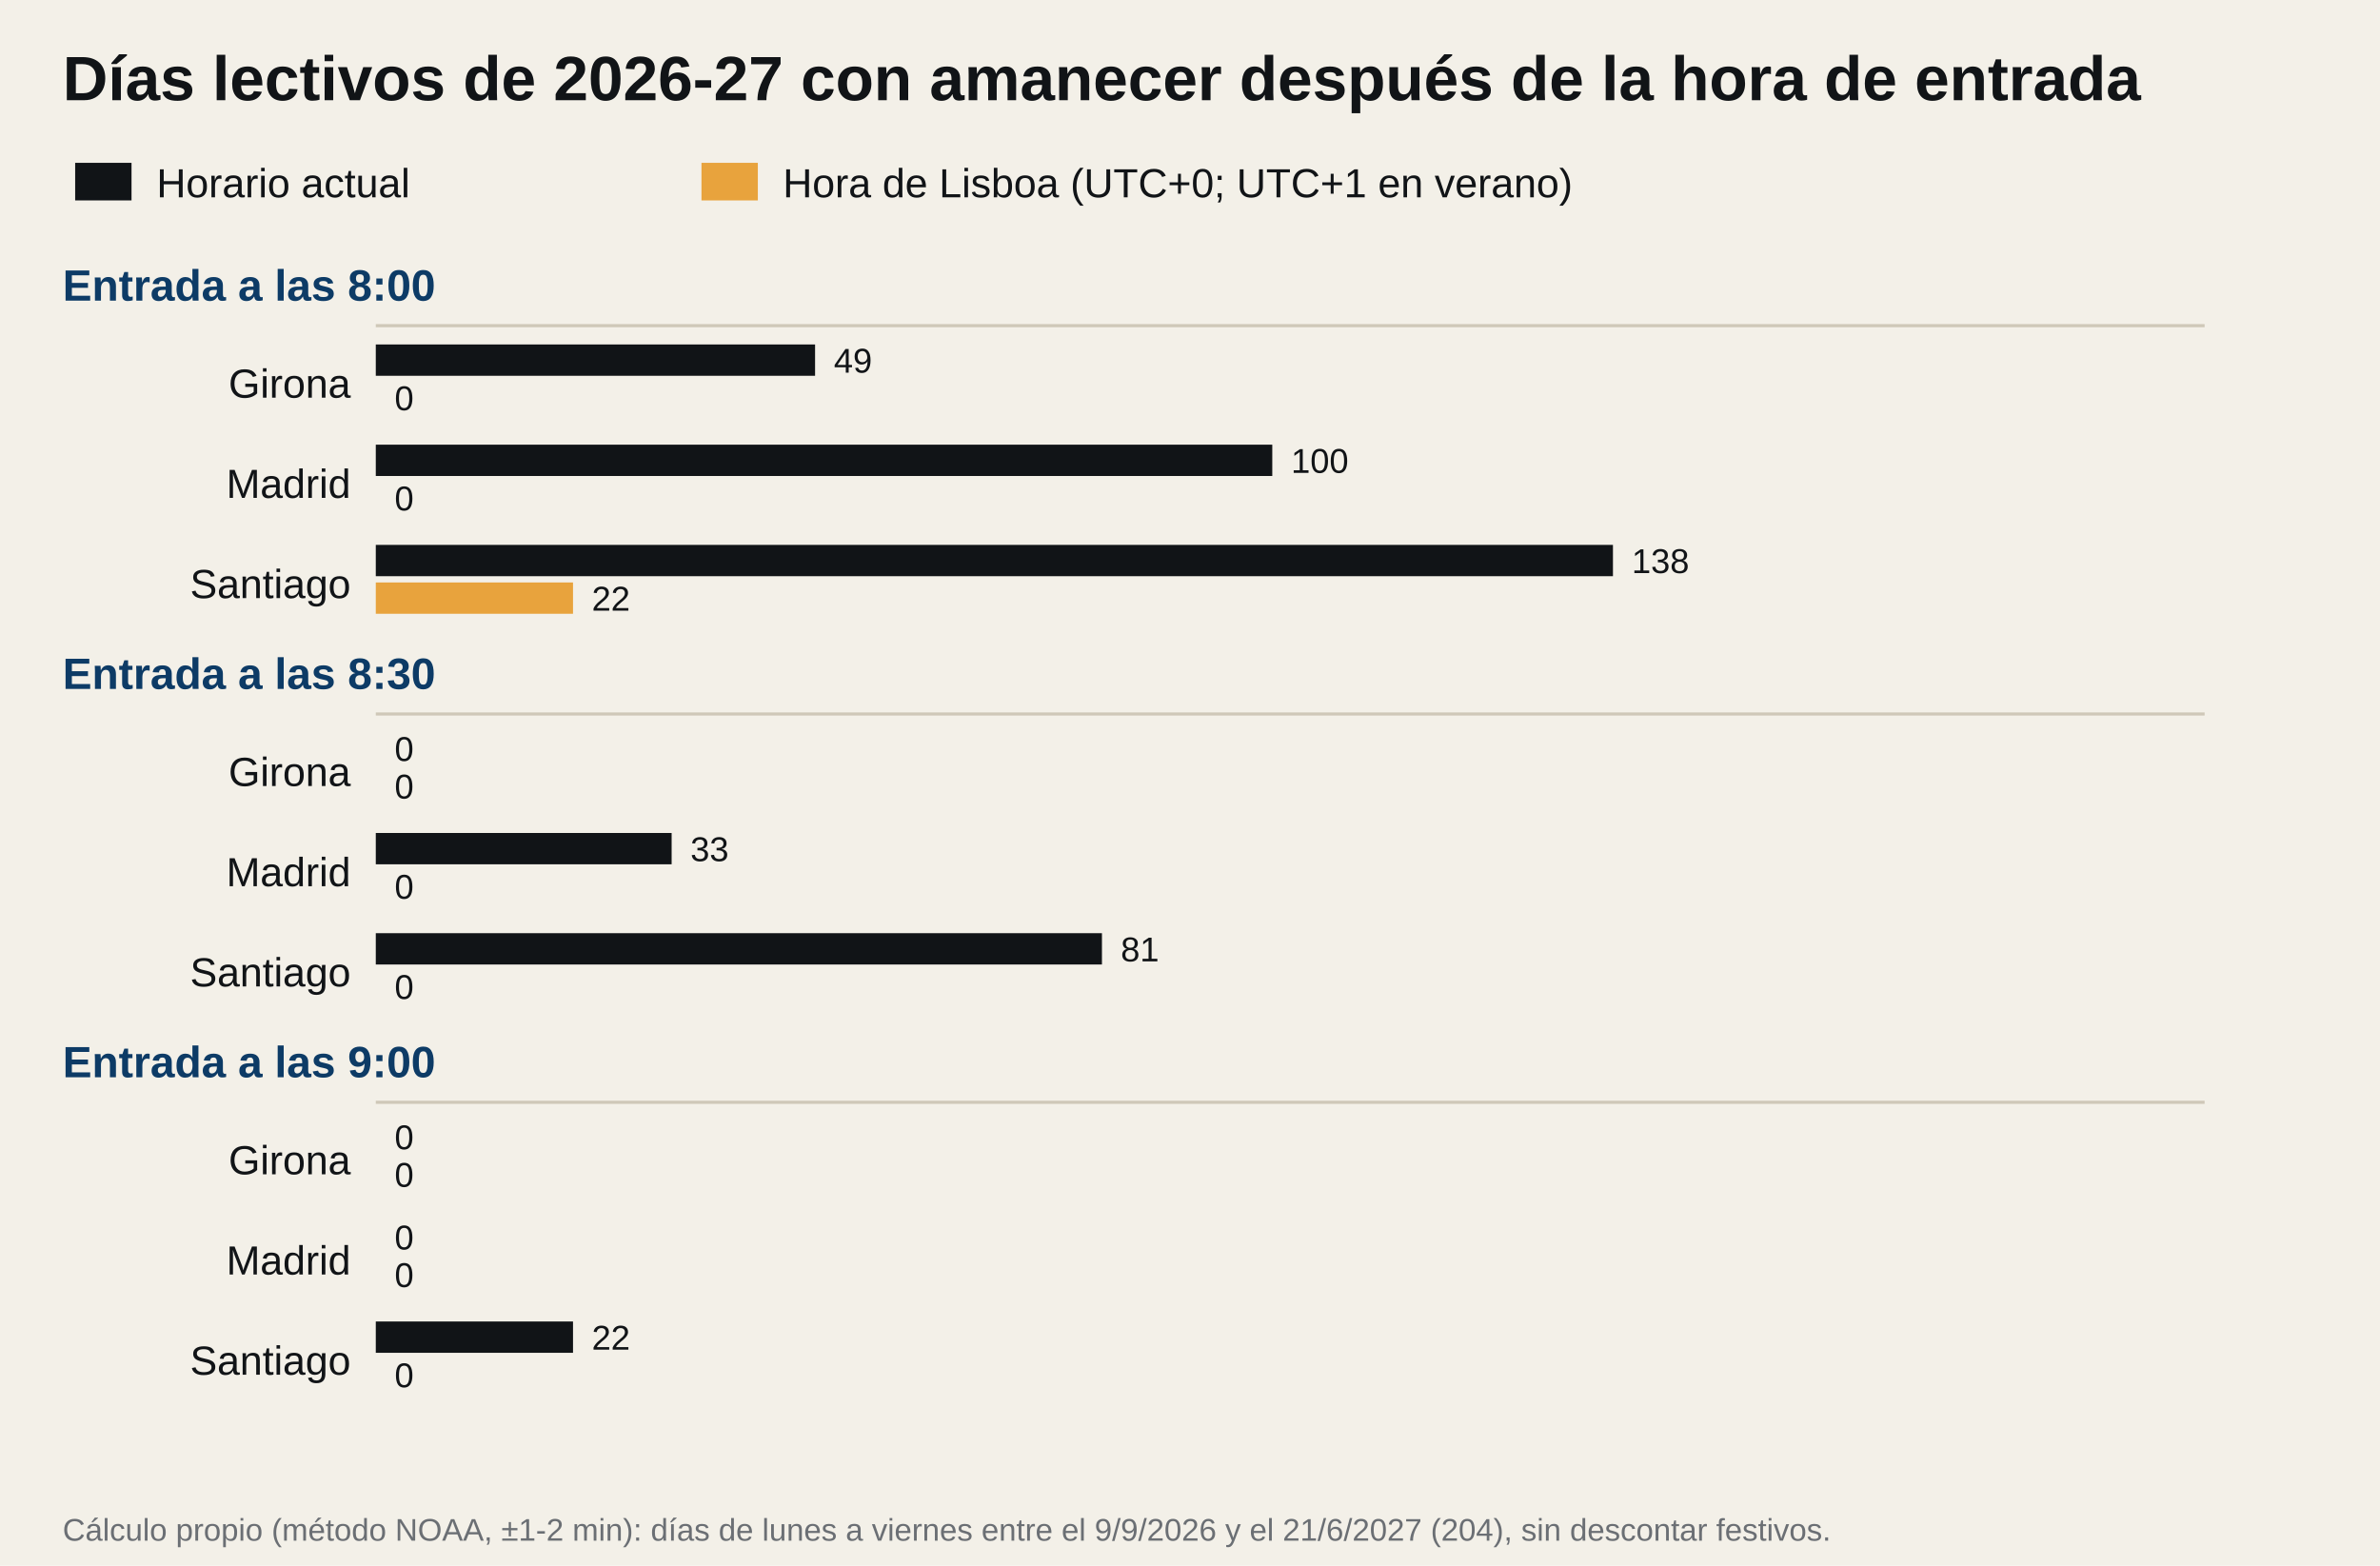
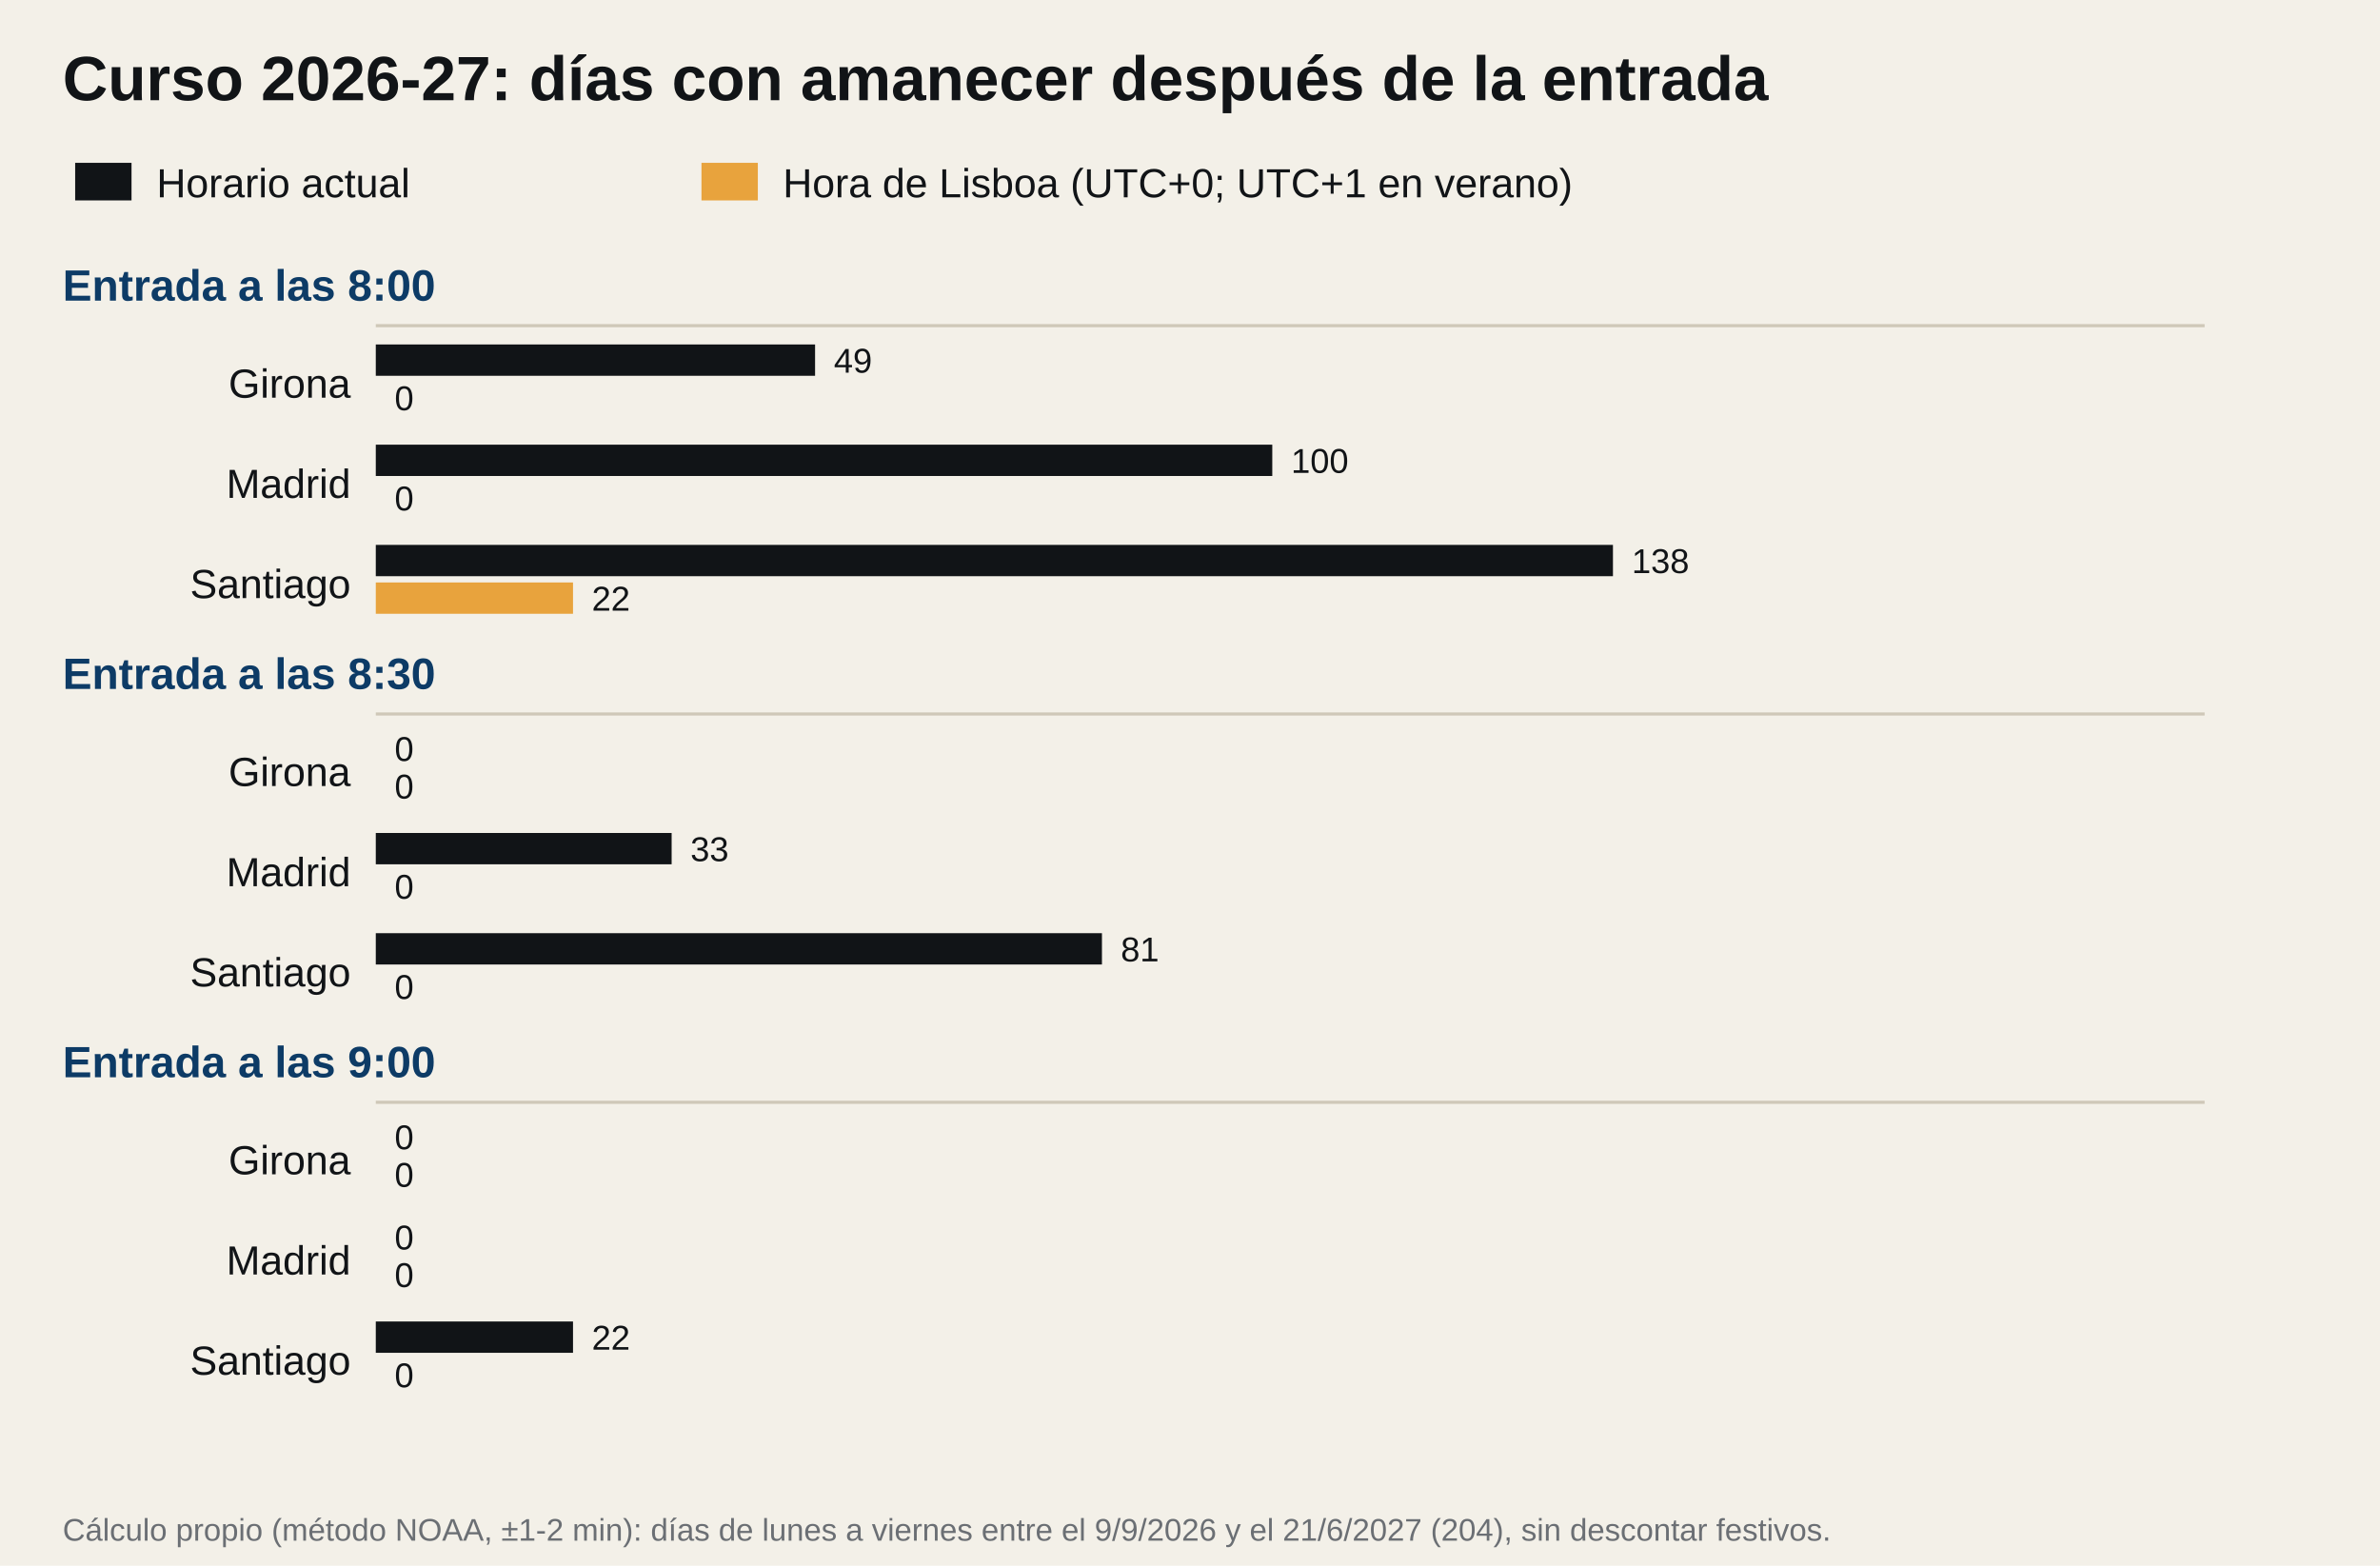
- <svg xmlns="http://www.w3.org/2000/svg" viewBox="0 0 760 500" role="img" aria-label="Gráfico de barras: días lectivos con amanecer después de las 8:00, 8:30 y 9:00 en Girona, Madrid y Santiago con el horario actual y con la hora de Lisboa" font-family="'Schibsted Grotesk', 'Helvetica Neue', Arial, sans-serif">
+ <svg xmlns="http://www.w3.org/2000/svg" viewBox="0 0 760 500" role="img" aria-label="Gráfico de barras: días de lunes a viernes del curso con amanecer después de las 8:00, 8:30 y 9:00 en Girona, Madrid y Santiago con el horario actual y con la hora de Lisboa" font-family="'Schibsted Grotesk', 'Helvetica Neue', Arial, sans-serif">
  <rect width="760" height="500" fill="#f3f0e8" />
-   <text x="20" y="32" font-size="20" font-weight="800" fill="#111417">Días lectivos de 2026-27 con amanecer después de la hora de entrada</text>
+   <text x="20" y="32" font-size="20" font-weight="800" fill="#111417">Curso 2026-27: días con amanecer después de la entrada</text>
  <rect x="24" y="52" width="18" height="12" fill="#111417" />
  <text x="50" y="63" font-size="13" fill="#111417">Horario actual</text>
  <rect x="224" y="52" width="18" height="12" fill="#e8a33d" />
  <text x="250" y="63" font-size="13" fill="#111417">Hora de Lisboa (UTC+0; UTC+1 en verano)</text>
  <text x="20" y="96" font-size="14" font-weight="700" fill="#0d3b66">Entrada a las 8:00</text>
  <line x1="120" x2="704" y1="104" y2="104" stroke="#cfc8b8" />
  <text x="112" y="127" font-size="13" text-anchor="end" fill="#111417">Girona</text>
  <rect x="120" y="110" width="140.275" height="10" fill="#111417" />
  <text x="266.275" y="119" font-size="11" fill="#111417">49</text>
  <rect x="120" y="122" width="0" height="10" fill="#e8a33d" />
  <text x="126" y="131" font-size="11" fill="#111417">0</text>
  <text x="112" y="159" font-size="13" text-anchor="end" fill="#111417">Madrid</text>
  <rect x="120" y="142" width="286.275" height="10" fill="#111417" />
  <text x="412.275" y="151" font-size="11" fill="#111417">100</text>
  <rect x="120" y="154" width="0" height="10" fill="#e8a33d" />
  <text x="126" y="163" font-size="11" fill="#111417">0</text>
  <text x="112" y="191" font-size="13" text-anchor="end" fill="#111417">Santiago</text>
  <rect x="120" y="174" width="395.059" height="10" fill="#111417" />
  <text x="521.059" y="183" font-size="11" fill="#111417">138</text>
  <rect x="120" y="186" width="62.98" height="10" fill="#e8a33d" />
  <text x="188.98" y="195" font-size="11" fill="#111417">22</text>
  <text x="20" y="220" font-size="14" font-weight="700" fill="#0d3b66">Entrada a las 8:30</text>
  <line x1="120" x2="704" y1="228" y2="228" stroke="#cfc8b8" />
  <text x="112" y="251" font-size="13" text-anchor="end" fill="#111417">Girona</text>
  <rect x="120" y="234" width="0" height="10" fill="#111417" />
  <text x="126" y="243" font-size="11" fill="#111417">0</text>
  <rect x="120" y="246" width="0" height="10" fill="#e8a33d" />
  <text x="126" y="255" font-size="11" fill="#111417">0</text>
  <text x="112" y="283" font-size="13" text-anchor="end" fill="#111417">Madrid</text>
  <rect x="120" y="266" width="94.471" height="10" fill="#111417" />
  <text x="220.471" y="275" font-size="11" fill="#111417">33</text>
  <rect x="120" y="278" width="0" height="10" fill="#e8a33d" />
  <text x="126" y="287" font-size="11" fill="#111417">0</text>
  <text x="112" y="315" font-size="13" text-anchor="end" fill="#111417">Santiago</text>
  <rect x="120" y="298" width="231.882" height="10" fill="#111417" />
  <text x="357.882" y="307" font-size="11" fill="#111417">81</text>
  <rect x="120" y="310" width="0" height="10" fill="#e8a33d" />
  <text x="126" y="319" font-size="11" fill="#111417">0</text>
  <text x="20" y="344" font-size="14" font-weight="700" fill="#0d3b66">Entrada a las 9:00</text>
  <line x1="120" x2="704" y1="352" y2="352" stroke="#cfc8b8" />
  <text x="112" y="375" font-size="13" text-anchor="end" fill="#111417">Girona</text>
  <rect x="120" y="358" width="0" height="10" fill="#111417" />
  <text x="126" y="367" font-size="11" fill="#111417">0</text>
  <rect x="120" y="370" width="0" height="10" fill="#e8a33d" />
  <text x="126" y="379" font-size="11" fill="#111417">0</text>
  <text x="112" y="407" font-size="13" text-anchor="end" fill="#111417">Madrid</text>
  <rect x="120" y="390" width="0" height="10" fill="#111417" />
  <text x="126" y="399" font-size="11" fill="#111417">0</text>
  <rect x="120" y="402" width="0" height="10" fill="#e8a33d" />
  <text x="126" y="411" font-size="11" fill="#111417">0</text>
  <text x="112" y="439" font-size="13" text-anchor="end" fill="#111417">Santiago</text>
  <rect x="120" y="422" width="62.98" height="10" fill="#111417" />
  <text x="188.98" y="431" font-size="11" fill="#111417">22</text>
  <rect x="120" y="434" width="0" height="10" fill="#e8a33d" />
  <text x="126" y="443" font-size="11" fill="#111417">0</text>
  <text x="20" y="492" font-size="10" fill="#6b6f74">Cálculo propio (método NOAA, ±1-2 min): días de lunes a viernes entre el 9/9/2026 y el 21/6/2027 (204), sin descontar festivos.</text>
</svg>
